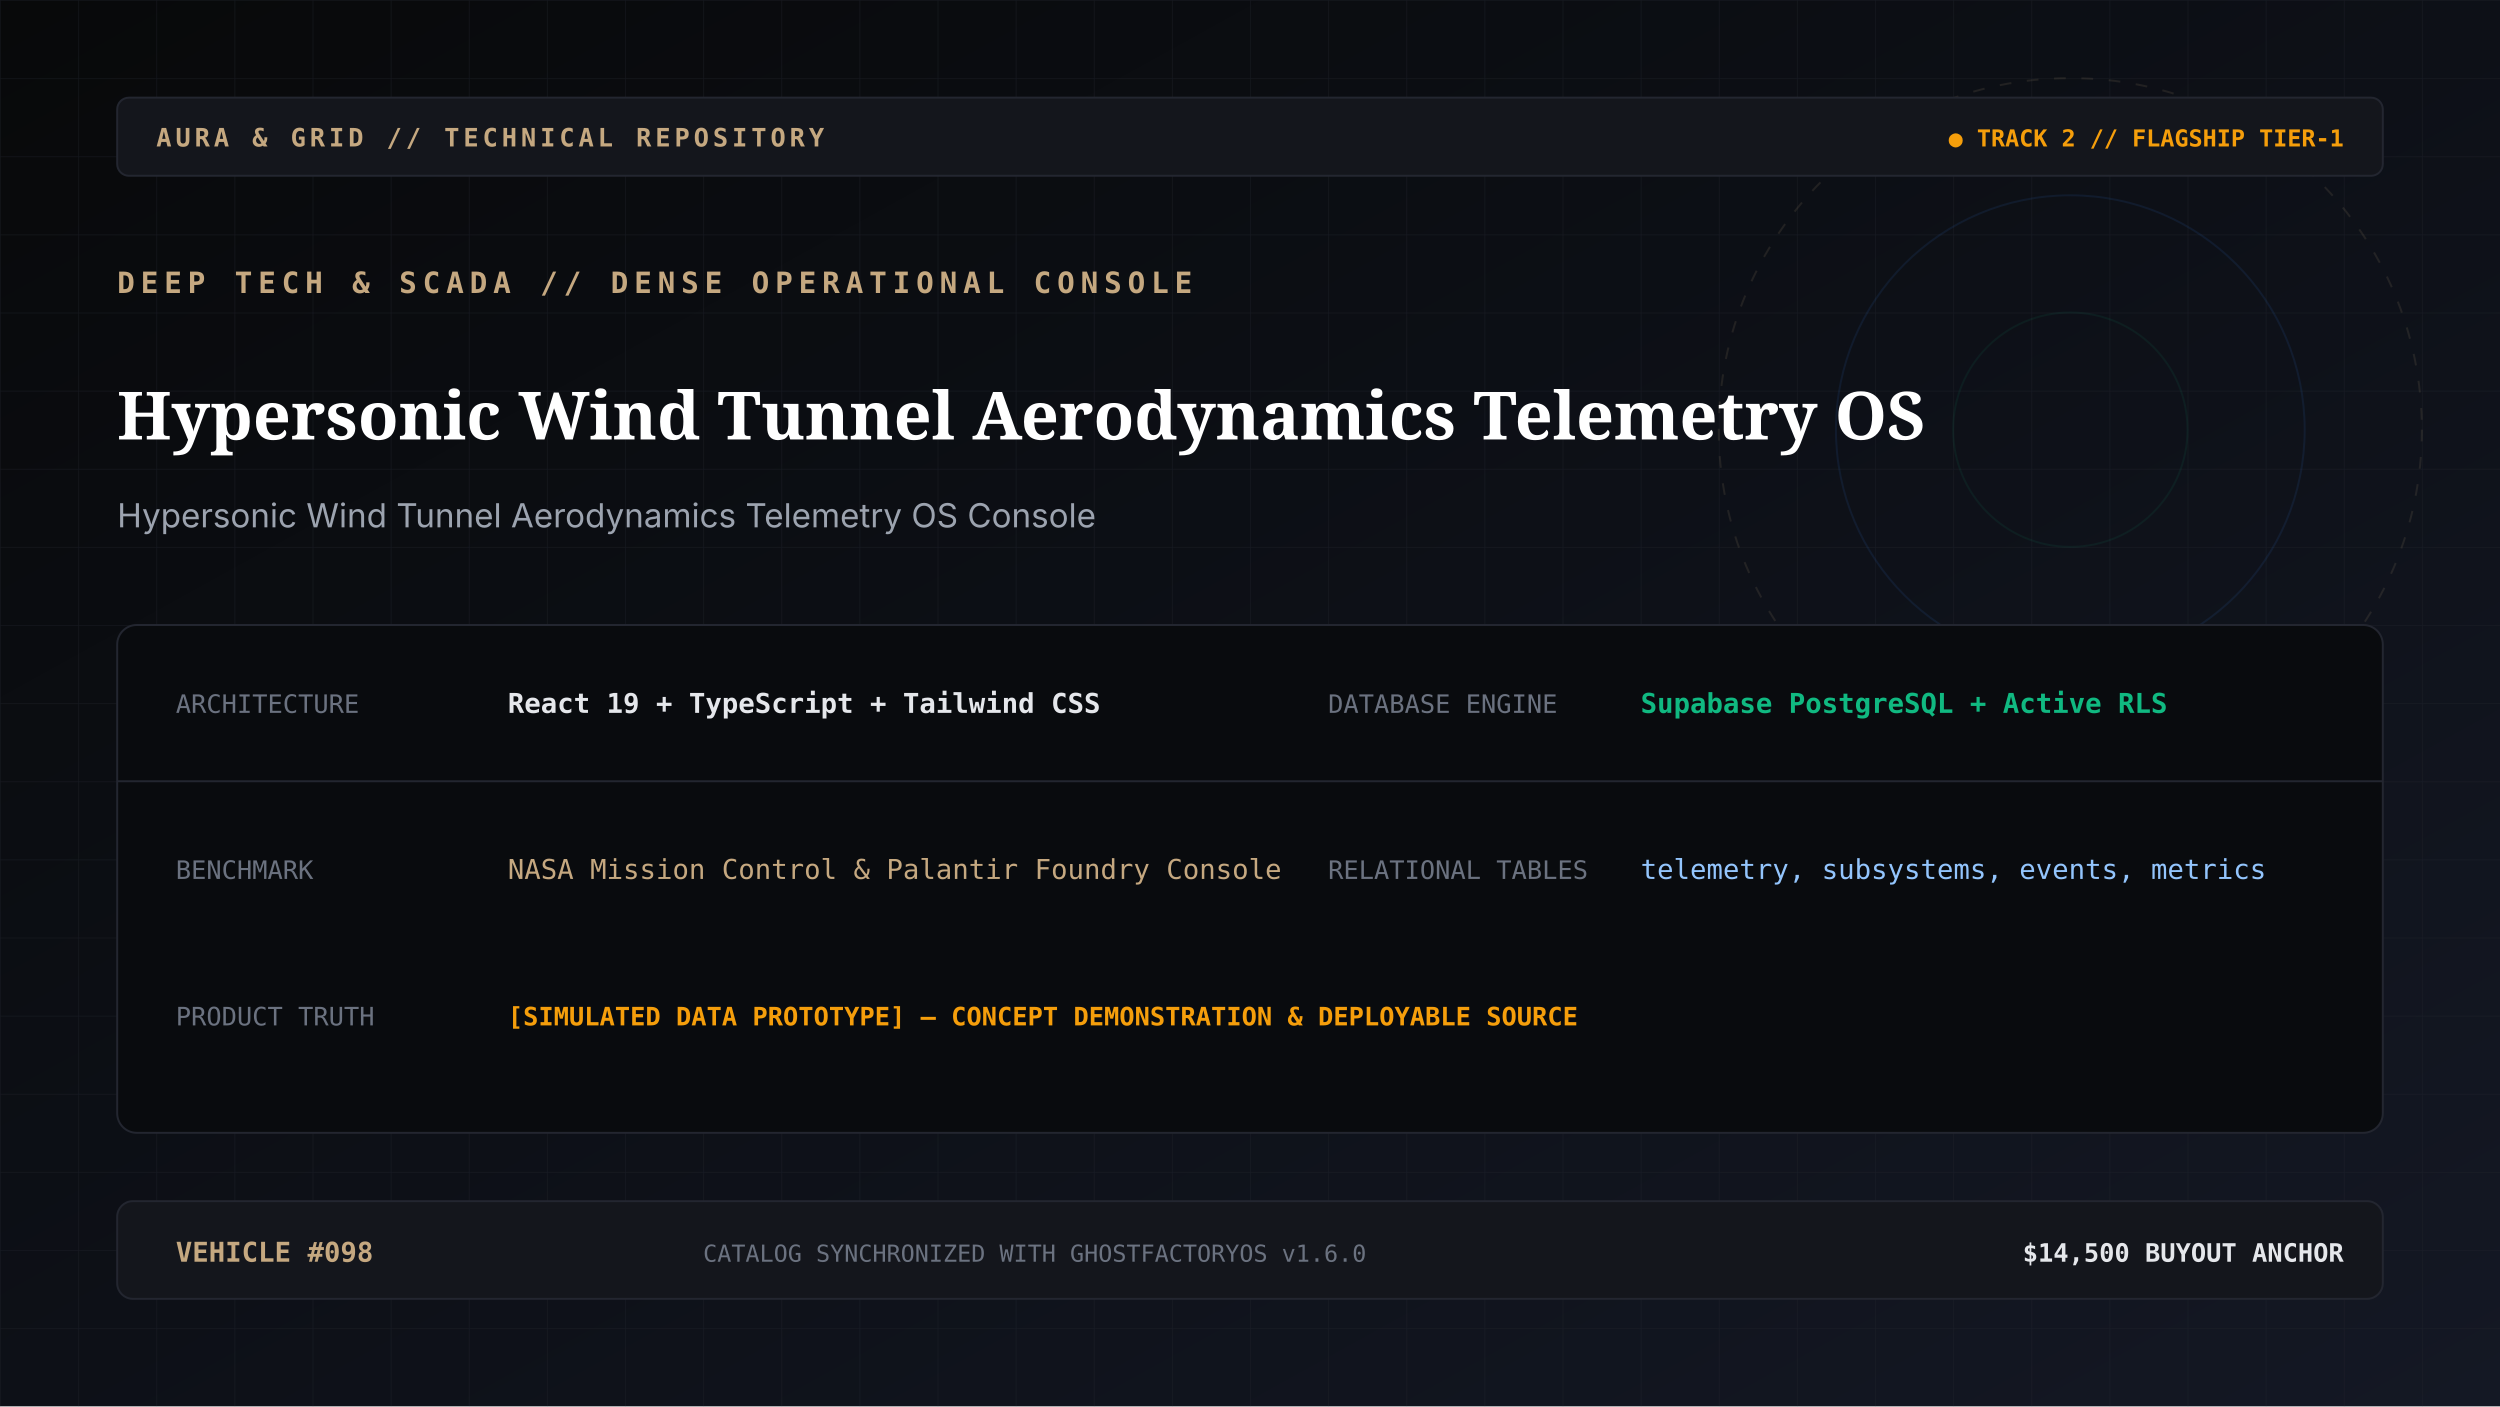
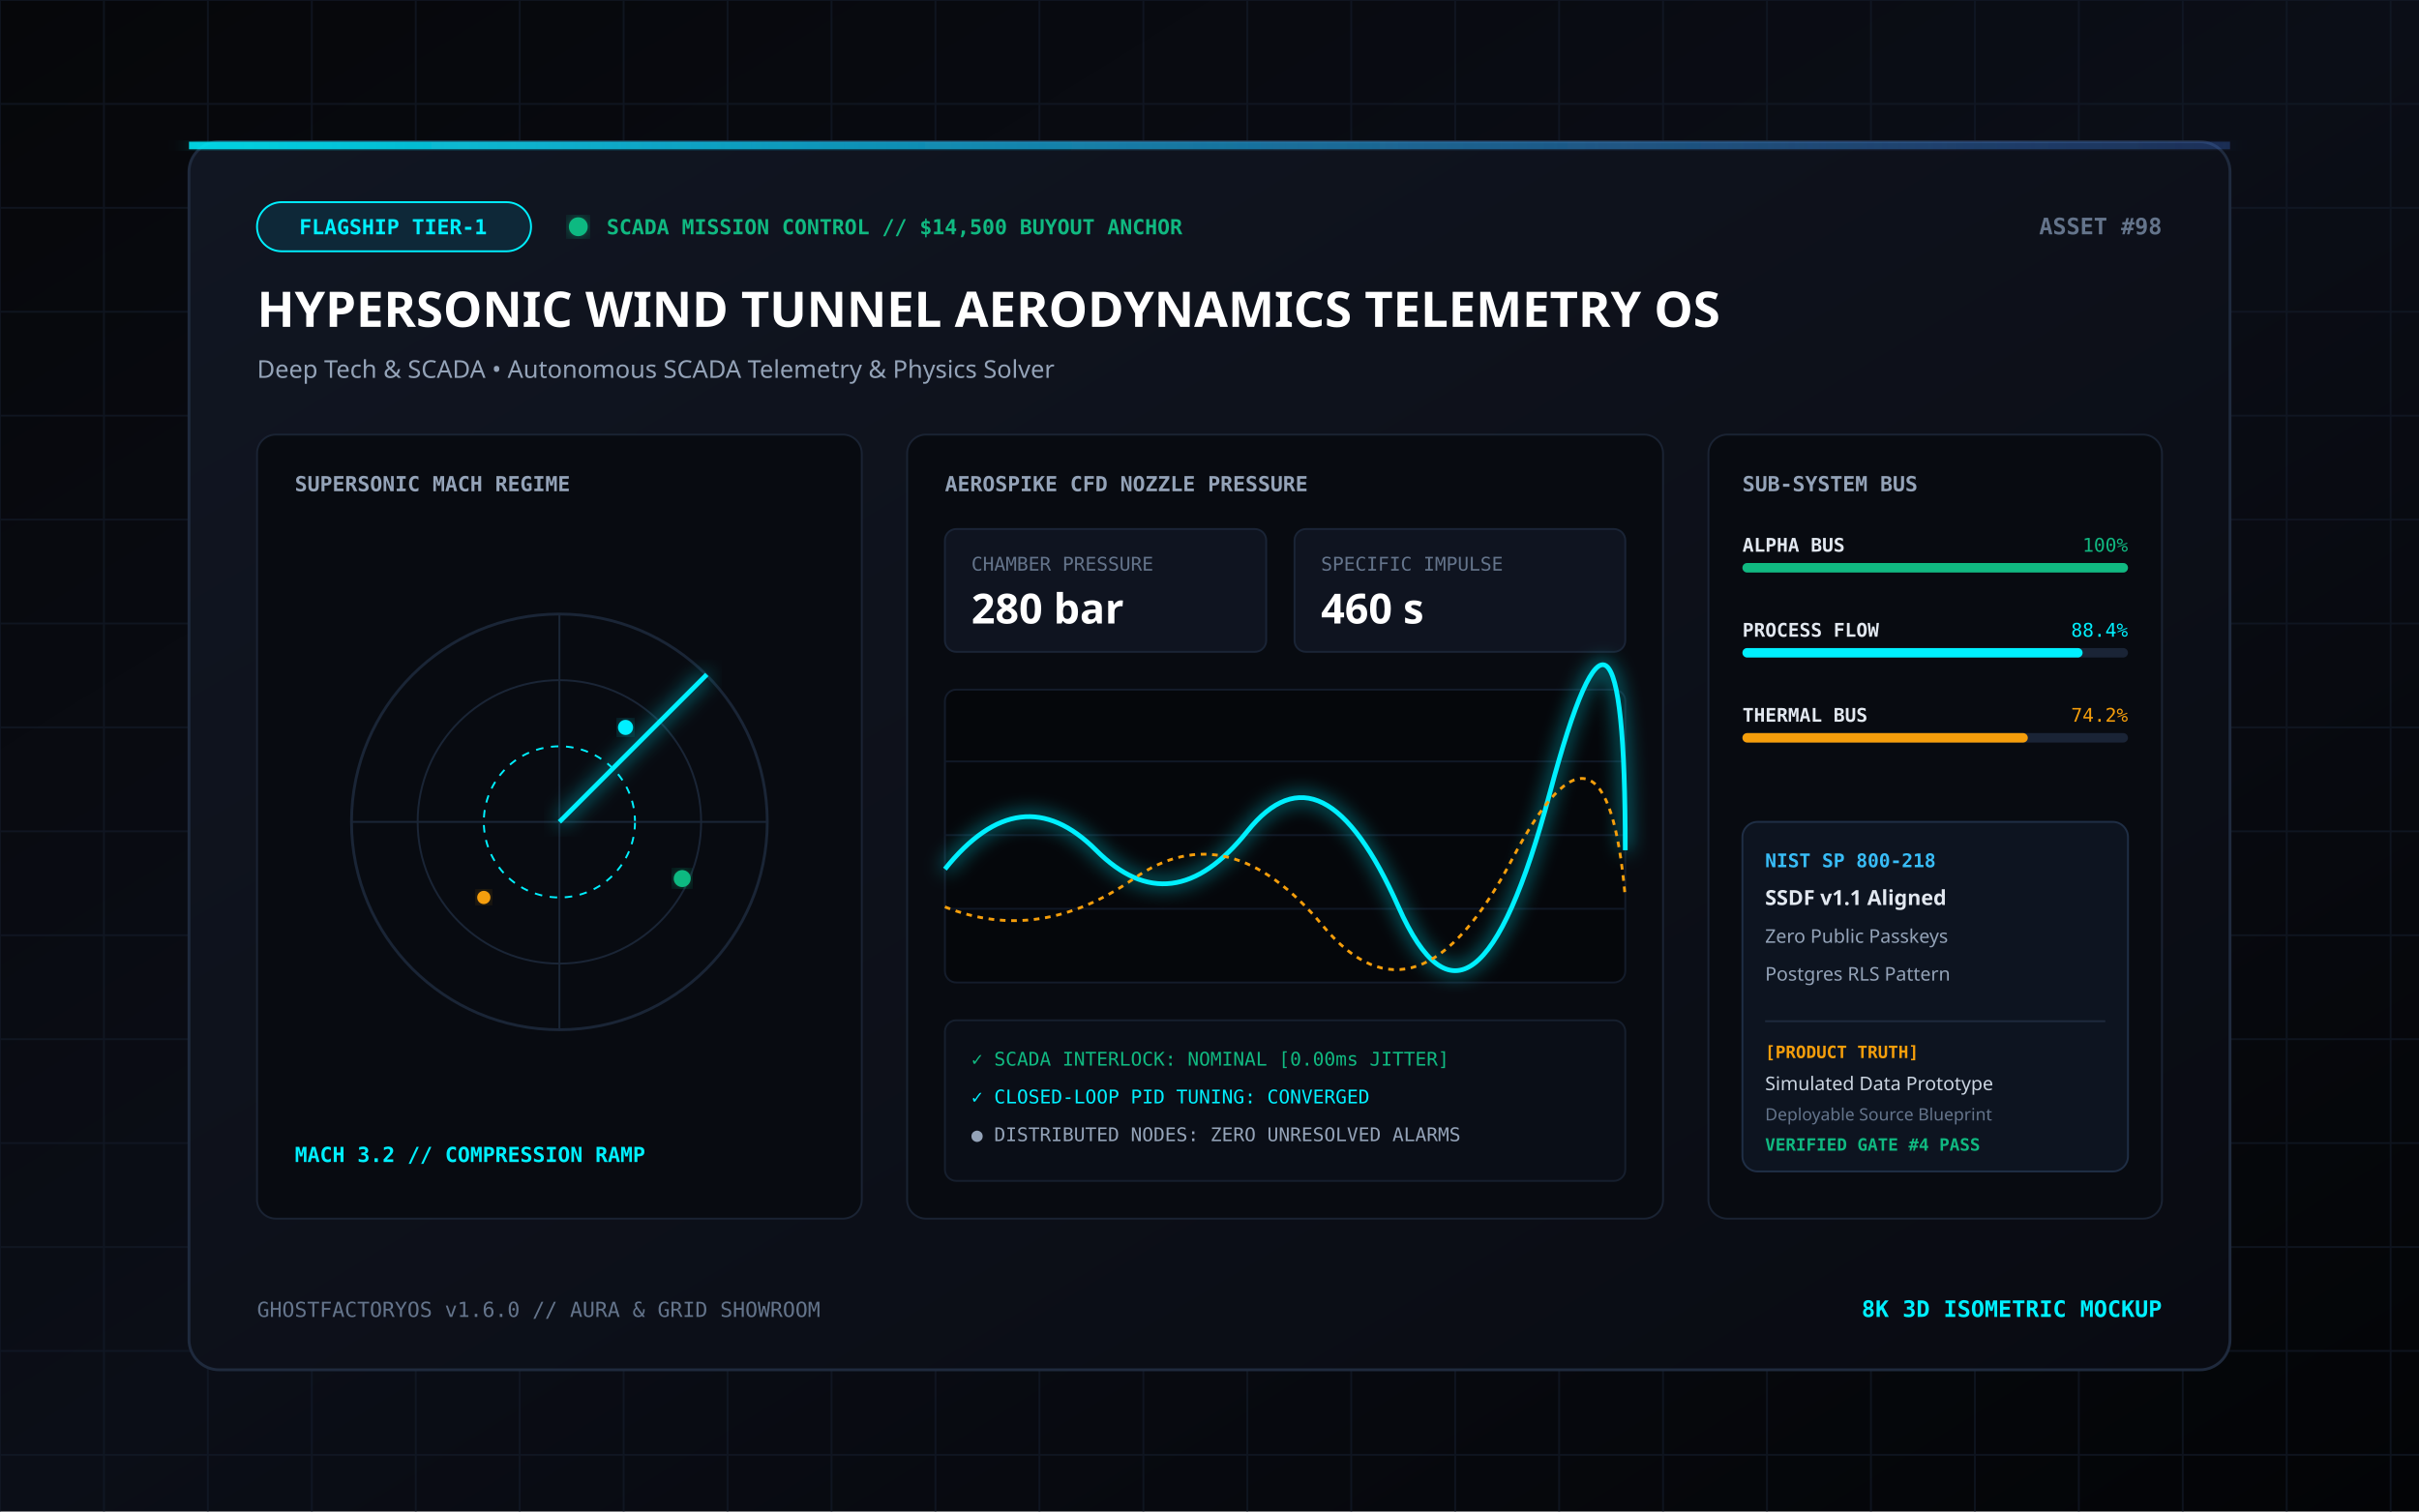
- <svg xmlns="http://www.w3.org/2000/svg" width="1280" height="720" viewBox="0 0 1280 720">
+ <svg xmlns="http://www.w3.org/2000/svg" width="1280" height="800" viewBox="0 0 1280 800">
  <defs>
-     <linearGradient id="bg-98" x1="0%" y1="0%" x2="100%" y2="100%">
-       <stop offset="0%" stop-color="#08090A" />
-       <stop offset="50%" stop-color="#0D1017" />
-       <stop offset="100%" stop-color="#141824" />
+     <linearGradient id="bgGrad_98" x1="0%" y1="0%" x2="100%" y2="100%">
+       <stop offset="0%" stop-color="#06070A" />
+       <stop offset="50%" stop-color="#0B0E17" />
+       <stop offset="100%" stop-color="#030406" />
    </linearGradient>
-     <pattern id="grid-98" width="40" height="40" patternUnits="userSpaceOnUse">
-       <path d="M 40 0 L 0 0 0 40" fill="none" stroke="#232630" stroke-width="0.75" stroke-opacity="0.45" />
-     </pattern>
+     <linearGradient id="cardGrad_98" x1="0%" y1="0%" x2="100%" y2="100%">
+       <stop offset="0%" stop-color="#111622" />
+       <stop offset="100%" stop-color="#090B12" />
+     </linearGradient>
+     <linearGradient id="cyanGlow_98" x1="0%" y1="0%" x2="100%" y2="0%">
+       <stop offset="0%" stop-color="#00F0FF" stop-opacity="0.85" />
+       <stop offset="100%" stop-color="#3B82F6" stop-opacity="0.25" />
+     </linearGradient>
+     <linearGradient id="amberGlow_98" x1="0%" y1="0%" x2="100%" y2="0%">
+       <stop offset="0%" stop-color="#F59E0B" stop-opacity="0.9" />
+       <stop offset="100%" stop-color="#EF4444" stop-opacity="0.2" />
+     </linearGradient>
+     <filter id="glow_98">
+       <feGaussianBlur stdDeviation="5" result="blur" />
+       <feMerge>
+         <feMergeNode in="blur" />
+         <feMergeNode in="SourceGraphic" />
+       </feMerge>
+     </filter>
  </defs>
-   <rect width="1280" height="720" fill="url(#bg-98)" />
-   <rect width="1280" height="720" fill="url(#grid-98)" />
-   <circle cx="1060" cy="220" r="180" fill="none" stroke="#C5A880" stroke-width="1" stroke-opacity="0.12" stroke-dasharray="6 8" />
-   <circle cx="1060" cy="220" r="120" fill="none" stroke="#3B82F6" stroke-width="1" stroke-opacity="0.1" />
-   <circle cx="1060" cy="220" r="60" fill="none" stroke="#10B981" stroke-width="1" stroke-opacity="0.08" />
-   <rect x="60" y="50" width="1160" height="40" fill="#14161C" rx="6" stroke="#232630" stroke-width="1" />
-   <text x="80" y="75" fill="#C5A880" font-family="'JetBrains Mono', monospace" font-size="13" font-weight="600" letter-spacing="2">AURA &amp; GRID // TECHNICAL REPOSITORY</text>
-   <text x="1200" y="75" text-anchor="end" fill="#F59E0B" font-family="'JetBrains Mono', monospace" font-size="12" font-weight="bold">● TRACK 2 // FLAGSHIP TIER-1</text>
-   <text x="60" y="150" fill="#C5A880" font-family="'JetBrains Mono', monospace" font-size="15" font-weight="bold" letter-spacing="3">DEEP TECH &amp; SCADA // DENSE OPERATIONAL CONSOLE</text>
-   <text x="60" y="225" fill="#FFFFFF" font-family="'Playfair Display', Georgia, serif" font-size="34" font-weight="bold">Hypersonic Wind Tunnel Aerodynamics Telemetry OS</text>
-   <text x="60" y="270" fill="#9CA3AF" font-family="'Inter', sans-serif" font-size="17">Hypersonic Wind Tunnel Aerodynamics Telemetry OS Console</text>
-   <rect x="60" y="320" width="1160" height="260" fill="#090B0E" rx="10" stroke="#232630" stroke-width="1" />
-   <line x1="60" y1="400" x2="1220" y2="400" stroke="#232630" stroke-width="1" />
-   <text x="90" y="365" fill="#6B7280" font-family="'JetBrains Mono', monospace" font-size="13">ARCHITECTURE</text>
-   <text x="260" y="365" fill="#E5E7EB" font-family="'JetBrains Mono', monospace" font-size="14" font-weight="bold">React 19 + TypeScript + Tailwind CSS</text>
-   <text x="680" y="365" fill="#6B7280" font-family="'JetBrains Mono', monospace" font-size="13">DATABASE ENGINE</text>
-   <text x="840" y="365" fill="#10B981" font-family="'JetBrains Mono', monospace" font-size="14" font-weight="bold">Supabase PostgreSQL + Active RLS</text>
-   <text x="90" y="450" fill="#6B7280" font-family="'JetBrains Mono', monospace" font-size="13">BENCHMARK</text>
-   <text x="260" y="450" fill="#C5A880" font-family="'JetBrains Mono', monospace" font-size="14">NASA Mission Control &amp; Palantir Foundry Console</text>
-   <text x="680" y="450" fill="#6B7280" font-family="'JetBrains Mono', monospace" font-size="13">RELATIONAL TABLES</text>
-   <text x="840" y="450" fill="#93C5FD" font-family="'JetBrains Mono', monospace" font-size="14">telemetry, subsystems, events, metrics</text>
-   <text x="90" y="525" fill="#6B7280" font-family="'JetBrains Mono', monospace" font-size="13">PRODUCT TRUTH</text>
-   <text x="260" y="525" fill="#F59E0B" font-family="'JetBrains Mono', monospace" font-size="13" font-weight="600">[SIMULATED DATA PROTOTYPE] — CONCEPT DEMONSTRATION &amp; DEPLOYABLE SOURCE</text>
-   <rect x="60" y="615" width="1160" height="50" fill="#14161C" rx="8" stroke="#232630" stroke-width="1" />
-   <text x="90" y="646" fill="#C5A880" font-family="'JetBrains Mono', monospace" font-size="14" font-weight="bold">VEHICLE #098</text>
-   <text x="360" y="646" fill="#6B7280" font-family="'JetBrains Mono', monospace" font-size="12">CATALOG SYNCHRONIZED WITH GHOSTFACTORYOS v1.6.0</text>
-   <text x="1200" y="646" text-anchor="end" fill="#E5E7EB" font-family="'JetBrains Mono', monospace" font-size="13" font-weight="bold">$14,500 BUYOUT ANCHOR</text>
+   <rect width="1280" height="800" fill="url(#bgGrad_98)" />
+   <g stroke="#141C2B" stroke-width="1" opacity="0.6">
+     <line x1="0" y1="0" x2="0" y2="800" />
+     <line x1="55" y1="0" x2="55" y2="800" />
+     <line x1="110" y1="0" x2="110" y2="800" />
+     <line x1="165" y1="0" x2="165" y2="800" />
+     <line x1="220" y1="0" x2="220" y2="800" />
+     <line x1="275" y1="0" x2="275" y2="800" />
+     <line x1="330" y1="0" x2="330" y2="800" />
+     <line x1="385" y1="0" x2="385" y2="800" />
+     <line x1="440" y1="0" x2="440" y2="800" />
+     <line x1="495" y1="0" x2="495" y2="800" />
+     <line x1="550" y1="0" x2="550" y2="800" />
+     <line x1="605" y1="0" x2="605" y2="800" />
+     <line x1="660" y1="0" x2="660" y2="800" />
+     <line x1="715" y1="0" x2="715" y2="800" />
+     <line x1="770" y1="0" x2="770" y2="800" />
+     <line x1="825" y1="0" x2="825" y2="800" />
+     <line x1="880" y1="0" x2="880" y2="800" />
+     <line x1="935" y1="0" x2="935" y2="800" />
+     <line x1="990" y1="0" x2="990" y2="800" />
+     <line x1="1045" y1="0" x2="1045" y2="800" />
+     <line x1="1100" y1="0" x2="1100" y2="800" />
+     <line x1="1155" y1="0" x2="1155" y2="800" />
+     <line x1="1210" y1="0" x2="1210" y2="800" />
+     <line x1="1265" y1="0" x2="1265" y2="800" />
+     <line x1="1320" y1="0" x2="1320" y2="800" />
+     <line x1="0" y1="0" x2="1280" y2="0" />
+     <line x1="0" y1="55" x2="1280" y2="55" />
+     <line x1="0" y1="110" x2="1280" y2="110" />
+     <line x1="0" y1="165" x2="1280" y2="165" />
+     <line x1="0" y1="220" x2="1280" y2="220" />
+     <line x1="0" y1="275" x2="1280" y2="275" />
+     <line x1="0" y1="330" x2="1280" y2="330" />
+     <line x1="0" y1="385" x2="1280" y2="385" />
+     <line x1="0" y1="440" x2="1280" y2="440" />
+     <line x1="0" y1="495" x2="1280" y2="495" />
+     <line x1="0" y1="550" x2="1280" y2="550" />
+     <line x1="0" y1="605" x2="1280" y2="605" />
+     <line x1="0" y1="660" x2="1280" y2="660" />
+     <line x1="0" y1="715" x2="1280" y2="715" />
+     <line x1="0" y1="770" x2="1280" y2="770" />
+     <line x1="0" y1="825" x2="1280" y2="825" />
+   </g>
+   <g transform="translate(100, 75)">
+     <rect x="0" y="0" width="1080" height="650" rx="16" fill="url(#cardGrad_98)" stroke="#1F2A3D" stroke-width="1.5" />
+     <rect x="0" y="0" width="1080" height="4" fill="url(#cyanGlow_98)" filter="url(#glow_98)" />
+     <g transform="translate(36, 32)">
+       <rect x="0" y="0" width="145" height="26" rx="13" fill="#0E2838" stroke="#00F0FF" stroke-width="1" />
+       <text x="72" y="17" fill="#00F0FF" font-family="monospace" font-size="11" font-weight="700" text-anchor="middle">FLAGSHIP TIER-1</text>
+       <circle cx="170" cy="13" r="5" fill="#10B981" filter="url(#glow_98)" />
+       <text x="185" y="17" fill="#10B981" font-family="monospace" font-size="11" font-weight="600">SCADA MISSION CONTROL // $14,500 BUYOUT ANCHOR</text>
+       <text x="1008" y="17" fill="#64748B" font-family="monospace" font-size="12" text-anchor="end" font-weight="600">ASSET #98</text>
+     </g>
+     <text x="36" y="98" fill="#FFFFFF" font-family="sans-serif" font-size="26" font-weight="800">HYPERSONIC WIND TUNNEL AERODYNAMICS TELEMETRY OS</text>
+     <text x="36" y="125" fill="#94A3B8" font-family="sans-serif" font-size="13" font-weight="500">Deep Tech &amp; SCADA • Autonomous SCADA Telemetry &amp; Physics Solver</text>
+     <g transform="translate(36, 155)">
+       <rect width="320" height="415" rx="10" fill="#080B11" stroke="#1A2333" stroke-width="1" />
+       <text x="20" y="30" fill="#94A3B8" font-family="monospace" font-size="11" font-weight="700">SUPERSONIC MACH REGIME</text>
+       <circle cx="160" cy="205" r="110" fill="none" stroke="#1A2536" stroke-width="1.5" />
+       <circle cx="160" cy="205" r="75" fill="none" stroke="#1A2536" stroke-width="1" />
+       <circle cx="160" cy="205" r="40" fill="none" stroke="#00F0FF" stroke-width="1" stroke-dasharray="4,4" />
+       <line x1="160" y1="95" x2="160" y2="315" stroke="#1A2536" stroke-width="1" />
+       <line x1="50" y1="205" x2="270" y2="205" stroke="#1A2536" stroke-width="1" />
+       <line x1="160" y1="205" x2="238" y2="127" stroke="#00F0FF" stroke-width="2.5" filter="url(#glow_98)" />
+       <circle cx="195" cy="155" r="4" fill="#00F0FF" filter="url(#glow_98)" />
+       <circle cx="120" cy="245" r="3.5" fill="#F59E0B" filter="url(#glow_98)" />
+       <circle cx="225" cy="235" r="4.5" fill="#10B981" filter="url(#glow_98)" />
+       <text x="20" y="385" fill="#00F0FF" font-family="monospace" font-size="11" font-weight="700">MACH 3.2 // COMPRESSION RAMP</text>
+     </g>
+     <g transform="translate(380, 155)">
+       <rect width="400" height="415" rx="10" fill="#080B11" stroke="#1A2333" stroke-width="1" />
+       <text x="20" y="30" fill="#94A3B8" font-family="monospace" font-size="11" font-weight="700">AEROSPIKE CFD NOZZLE PRESSURE</text>
+       <g transform="translate(20, 50)">
+         <rect width="170" height="65" rx="6" fill="#0F1420" stroke="#1A2436" stroke-width="1" />
+         <text x="14" y="22" fill="#64748B" font-family="monospace" font-size="10">CHAMBER PRESSURE</text>
+         <text x="14" y="50" fill="#FFFFFF" font-family="sans-serif" font-size="22" font-weight="700">280 bar</text>
+       </g>
+       <g transform="translate(205, 50)">
+         <rect width="175" height="65" rx="6" fill="#0F1420" stroke="#1A2436" stroke-width="1" />
+         <text x="14" y="22" fill="#64748B" font-family="monospace" font-size="10">SPECIFIC IMPULSE</text>
+         <text x="14" y="50" fill="#FFFFFF" font-family="sans-serif" font-size="22" font-weight="700">460 s</text>
+       </g>
+       <g transform="translate(20, 135)">
+         <rect width="360" height="155" rx="6" fill="#05070B" stroke="#141C2B" stroke-width="1" />
+         <line x1="0" y1="38" x2="360" y2="38" stroke="#101826" stroke-width="1" />
+         <line x1="0" y1="77" x2="360" y2="77" stroke="#101826" stroke-width="1" />
+         <line x1="0" y1="116" x2="360" y2="116" stroke="#101826" stroke-width="1" />
+         <path d="M 0 95 Q 40 45 80 85 T 160 75 T 240 115 T 320 55 T 360 85" fill="none" stroke="#00F0FF" stroke-width="2.5" filter="url(#glow_98)" />
+         <path d="M 0 115 Q 50 135 100 100 T 200 125 T 300 90 T 360 110" fill="none" stroke="#F59E0B" stroke-width="1.5" stroke-dasharray="3,3" />
+       </g>
+       <g transform="translate(20, 310)">
+         <rect width="360" height="85" rx="6" fill="#0A0E17" stroke="#161F2E" stroke-width="1" />
+         <text x="14" y="24" fill="#10B981" font-family="monospace" font-size="10">✓ SCADA INTERLOCK: NOMINAL [0.00ms JITTER]</text>
+         <text x="14" y="44" fill="#00F0FF" font-family="monospace" font-size="10">✓ CLOSED-LOOP PID TUNING: CONVERGED</text>
+         <text x="14" y="64" fill="#94A3B8" font-family="monospace" font-size="10">● DISTRIBUTED NODES: ZERO UNRESOLVED ALARMS</text>
+       </g>
+     </g>
+     <g transform="translate(804, 155)">
+       <rect width="240" height="415" rx="10" fill="#080B11" stroke="#1A2333" stroke-width="1" />
+       <text x="18" y="30" fill="#94A3B8" font-family="monospace" font-size="11" font-weight="700">SUB-SYSTEM BUS</text>
+       <g transform="translate(18, 50)">
+         <text x="0" y="12" fill="#E2E8F0" font-family="monospace" font-size="10" font-weight="600">ALPHA BUS</text>
+         <text x="204" y="12" fill="#10B981" font-family="monospace" font-size="10" text-anchor="end">100%</text>
+         <rect x="0" y="18" width="204" height="5" rx="2.5" fill="#1A2436" />
+         <rect x="0" y="18" width="204" height="5" rx="2.5" fill="#10B981" />
+       </g>
+       <g transform="translate(18, 95)">
+         <text x="0" y="12" fill="#E2E8F0" font-family="monospace" font-size="10" font-weight="600">PROCESS FLOW</text>
+         <text x="204" y="12" fill="#00F0FF" font-family="monospace" font-size="10" text-anchor="end">88.4%</text>
+         <rect x="0" y="18" width="204" height="5" rx="2.5" fill="#1A2436" />
+         <rect x="0" y="18" width="180" height="5" rx="2.5" fill="#00F0FF" />
+       </g>
+       <g transform="translate(18, 140)">
+         <text x="0" y="12" fill="#E2E8F0" font-family="monospace" font-size="10" font-weight="600">THERMAL BUS</text>
+         <text x="204" y="12" fill="#F59E0B" font-family="monospace" font-size="10" text-anchor="end">74.2%</text>
+         <rect x="0" y="18" width="204" height="5" rx="2.5" fill="#1A2436" />
+         <rect x="0" y="18" width="151" height="5" rx="2.5" fill="#F59E0B" />
+       </g>
+       <g transform="translate(18, 205)">
+         <rect width="204" height="185" rx="8" fill="#0D1420" stroke="#1F2E45" stroke-width="1" />
+         <text x="12" y="24" fill="#38BDF8" font-family="monospace" font-size="10" font-weight="700">NIST SP 800-218</text>
+         <text x="12" y="44" fill="#E2E8F0" font-family="sans-serif" font-size="11" font-weight="600">SSDF v1.1 Aligned</text>
+         <text x="12" y="64" fill="#94A3B8" font-family="sans-serif" font-size="10">Zero Public Passkeys</text>
+         <text x="12" y="84" fill="#94A3B8" font-family="sans-serif" font-size="10">Postgres RLS Pattern</text>
+         <rect x="12" y="105" width="180" height="1" fill="#1E2A3D" />
+         <text x="12" y="125" fill="#F59E0B" font-family="monospace" font-size="9" font-weight="700">[PRODUCT TRUTH]</text>
+         <text x="12" y="142" fill="#CBD5E1" font-family="sans-serif" font-size="10">Simulated Data Prototype</text>
+         <text x="12" y="158" fill="#64748B" font-family="sans-serif" font-size="9">Deployable Source Blueprint</text>
+         <text x="12" y="174" fill="#10B981" font-family="monospace" font-size="9" font-weight="700">VERIFIED GATE #4 PASS</text>
+       </g>
+     </g>
+     <g transform="translate(36, 600)">
+       <text x="0" y="22" fill="#64748B" font-family="monospace" font-size="11">GHOSTFACTORYOS v1.6.0 // AURA &amp; GRID SHOWROOM</text>
+       <text x="1008" y="22" fill="#00F0FF" font-family="monospace" font-size="12" font-weight="700" text-anchor="end">8K 3D ISOMETRIC MOCKUP</text>
+     </g>
+   </g>
</svg>
